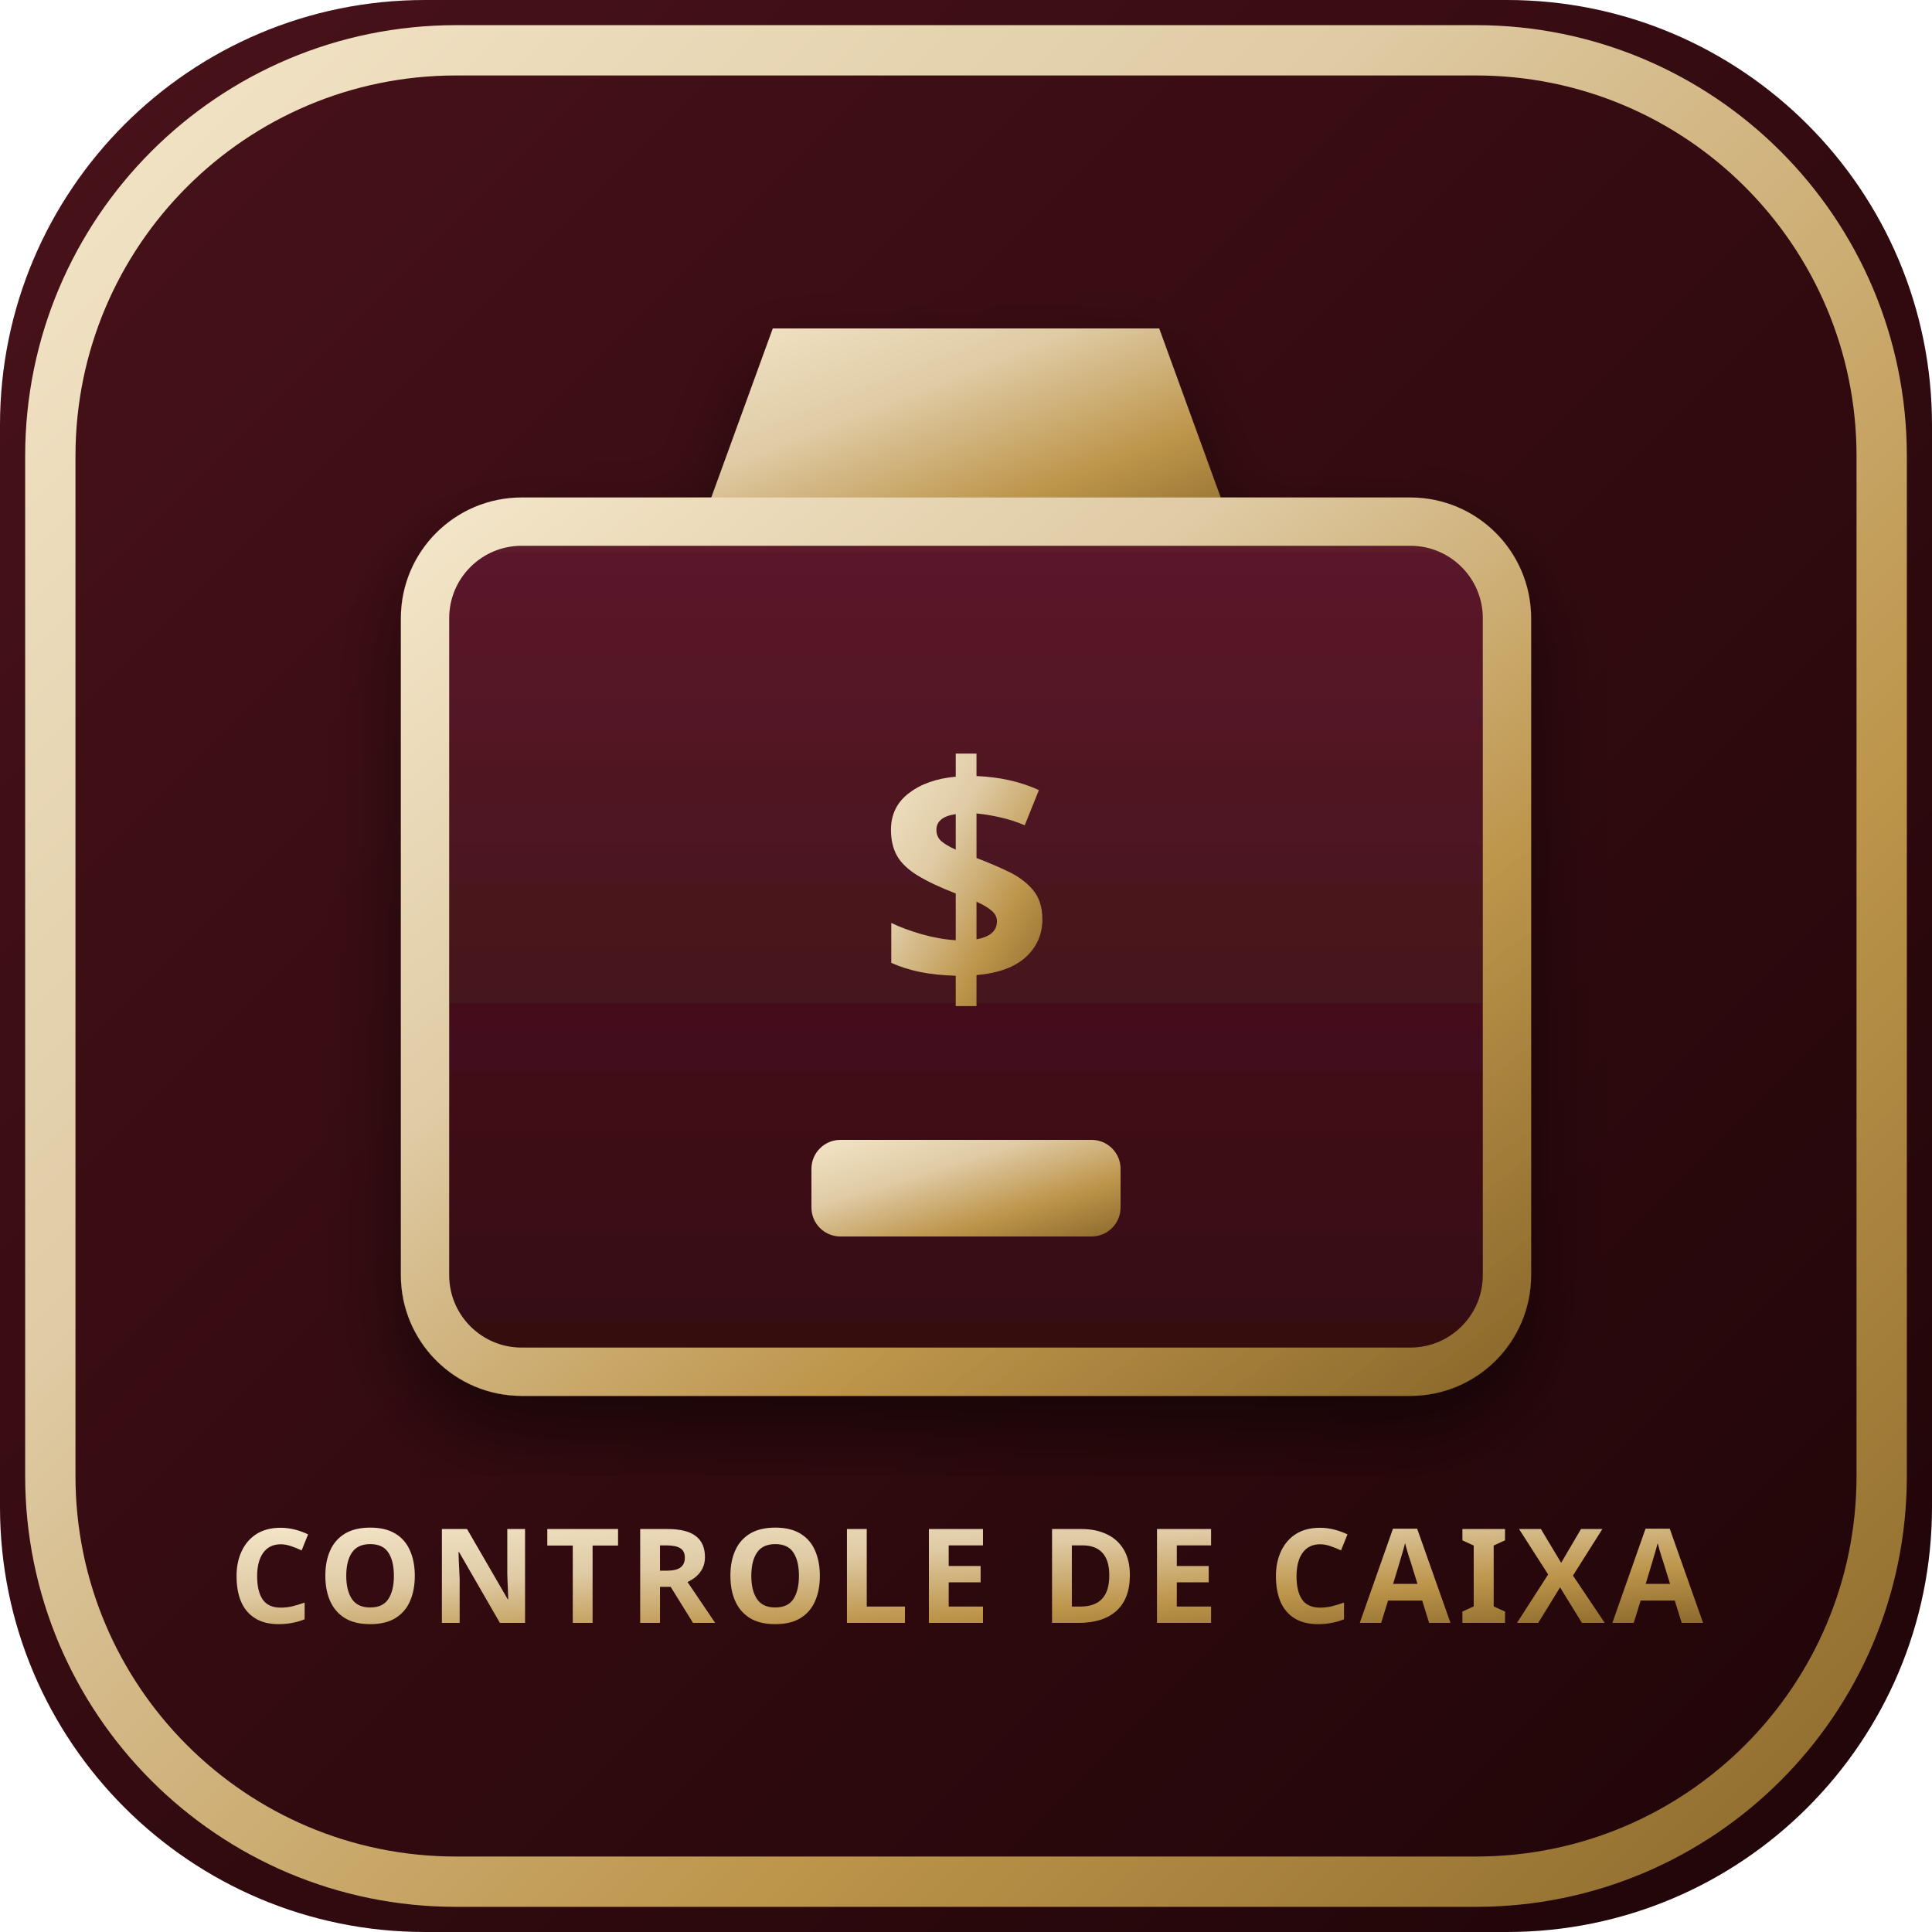
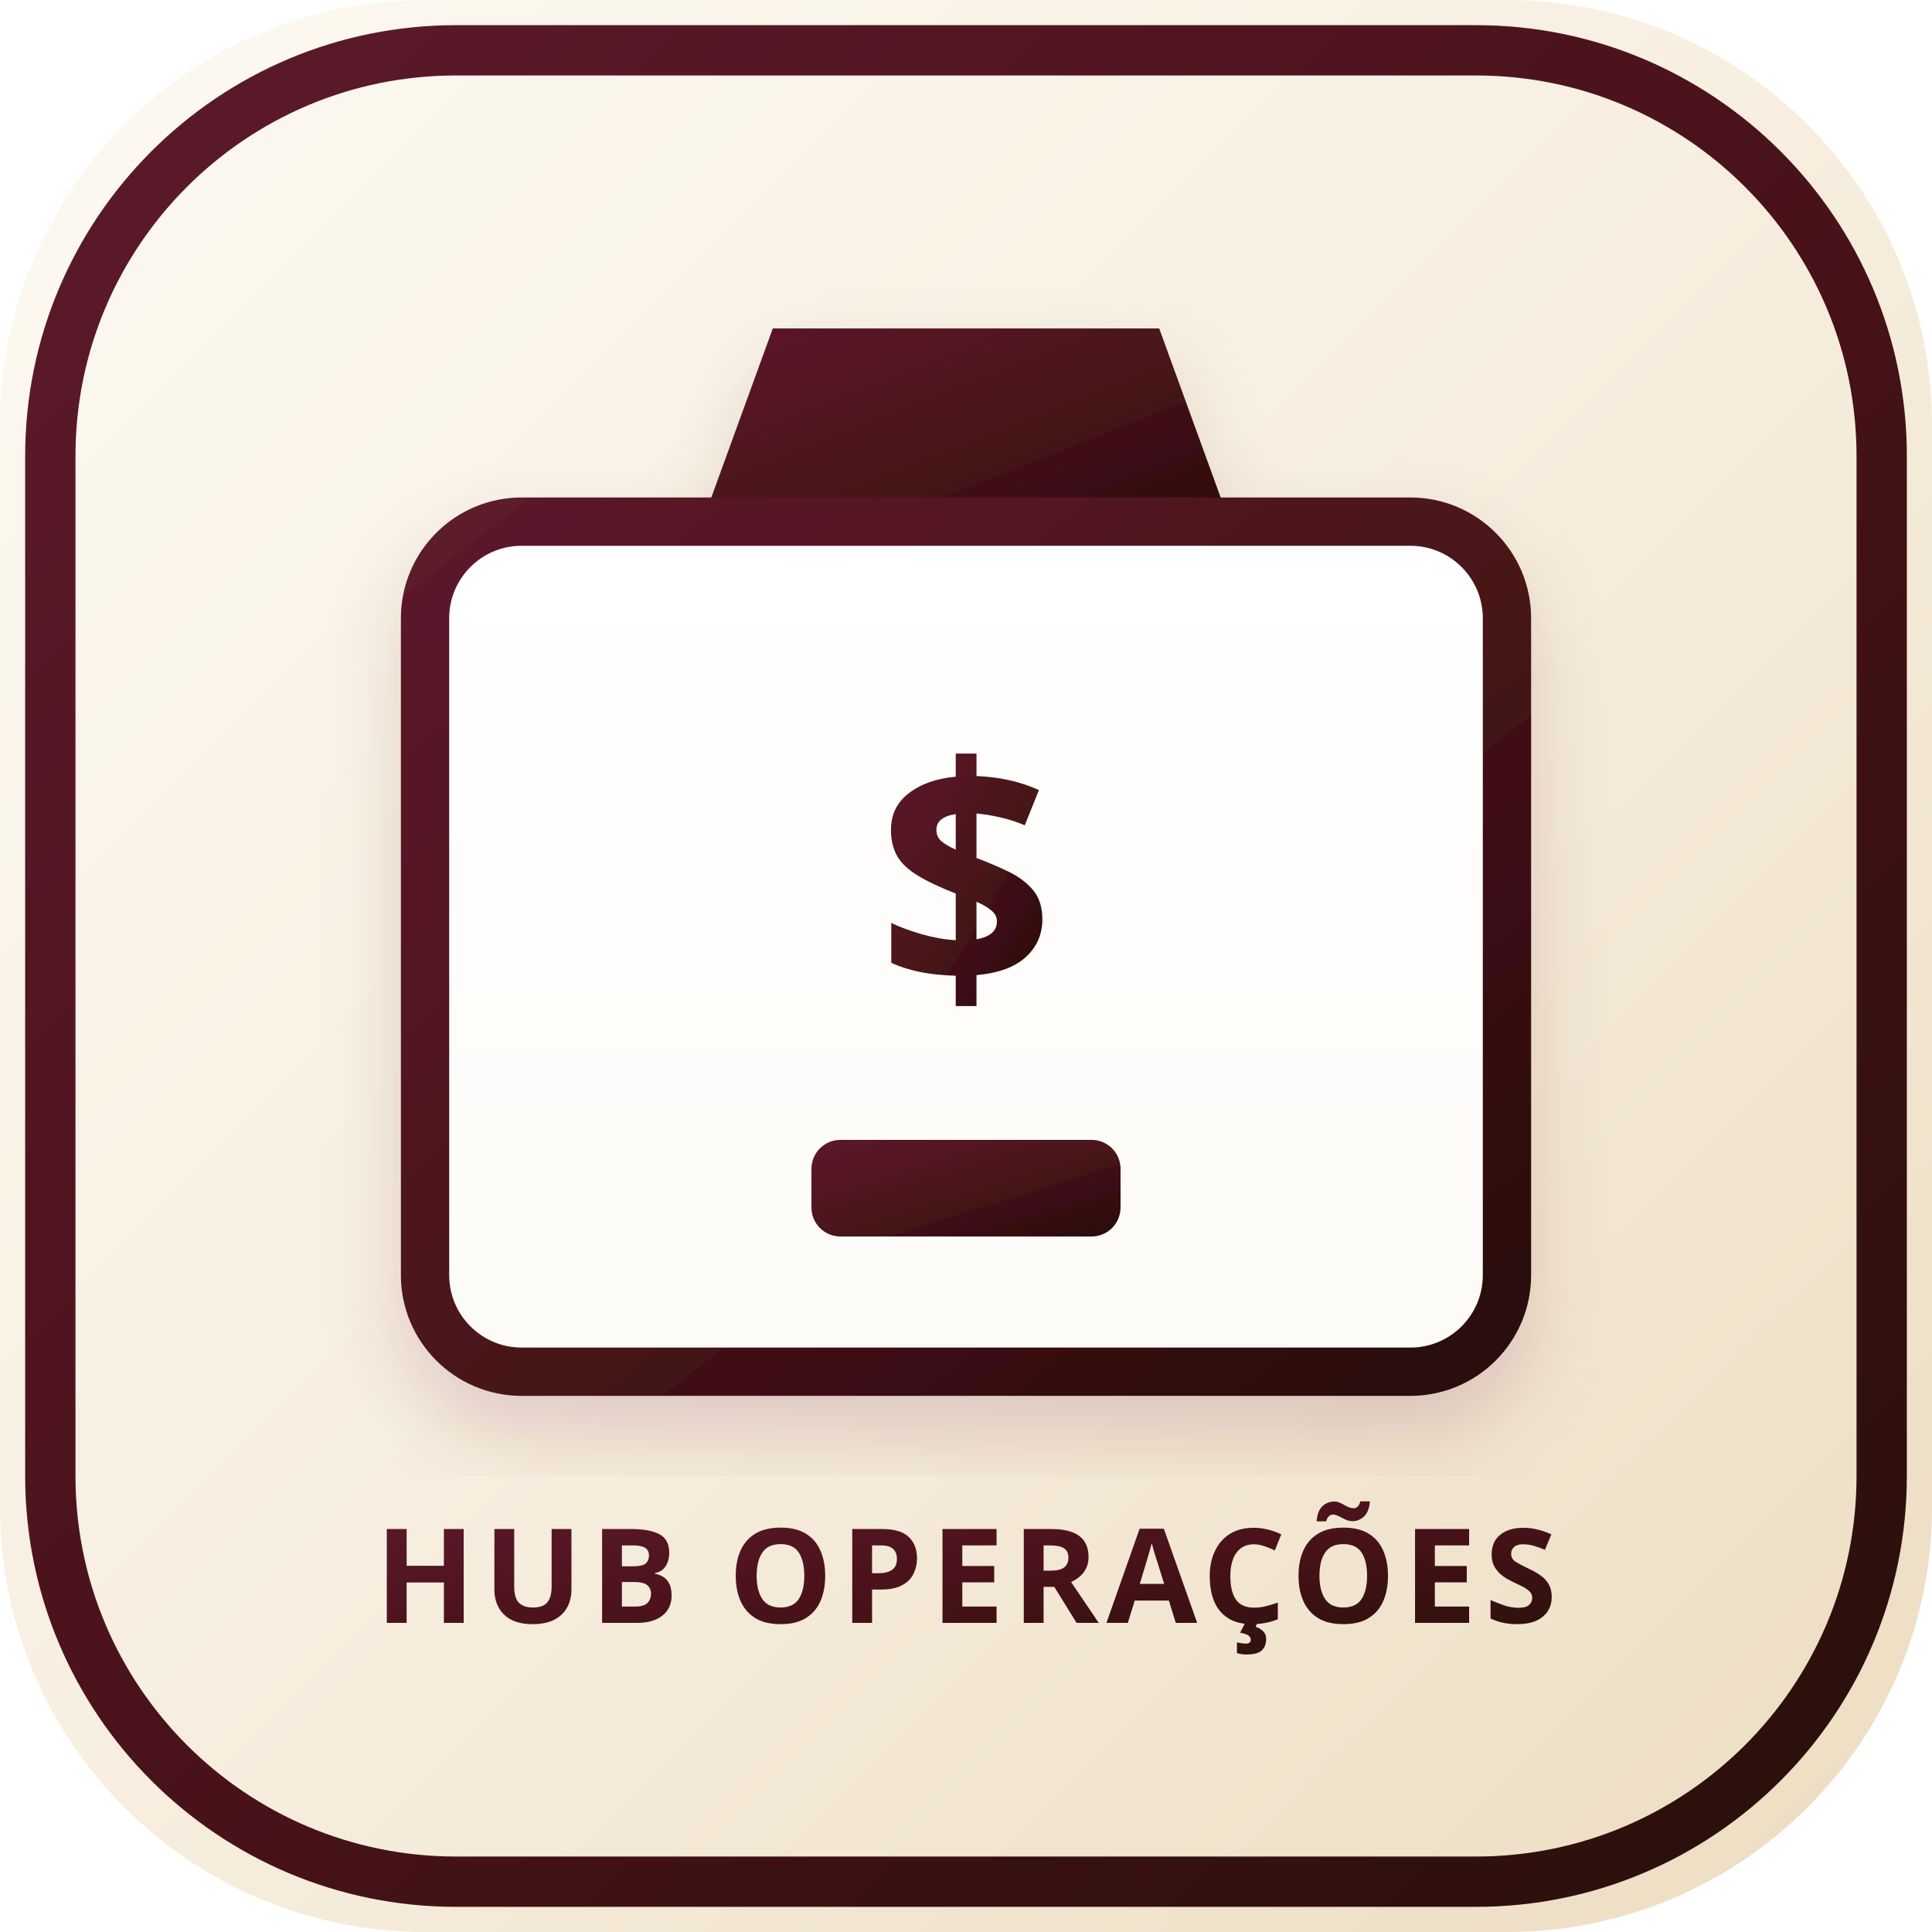
<svg xmlns="http://www.w3.org/2000/svg" width="192" height="192" viewBox="0 0 192 192">
  <defs>
    <linearGradient id="bgGrad" x1="0%" y1="0%" x2="100%" y2="100%">
-       <stop offset="0%" stop-color="#4a121a" />
-       <stop offset="50%" stop-color="#330b10" />
-       <stop offset="100%" stop-color="#1f0508" />
+       <stop offset="0%" stop-color="#fdfaf2" />
+       <stop offset="50%" stop-color="#f7eedf" />
+       <stop offset="100%" stop-color="#ecdcc0" />
    </linearGradient>
    <linearGradient id="goldGrad" x1="0%" y1="0%" x2="100%" y2="100%">
-       <stop offset="0%" stop-color="#f3e5c8" />
-       <stop offset="35%" stop-color="#dfcba5" />
-       <stop offset="70%" stop-color="#bd954b" />
-       <stop offset="100%" stop-color="#8c6a2c" />
+       <stop offset="0%" stop-color="#5c1a2b" />
+       <stop offset="50%" stop-color="#4a121a" />
+       <stop offset="100%" stop-color="#28100a" />
    </linearGradient>
    <linearGradient id="innerGrad" x1="0%" y1="0%" x2="0%" y2="100%">
-       <stop offset="0%" stop-color="#5c1a2b" />
-       <stop offset="100%" stop-color="#330b10" />
+       <stop offset="0%" stop-color="#ffffff" />
+       <stop offset="100%" stop-color="#fdfbf7" />
    </linearGradient>
    <filter id="shadow" x="-10%" y="-10%" width="120%" height="120%">
-       <feDropShadow dx="0" dy="3.84" stdDeviation="3.84" flood-color="#000000" flood-opacity="0.5" />
+       <feDropShadow dx="0" dy="3.84" stdDeviation="3.84" flood-color="#5c1a2b" flood-opacity="0.15" />
    </filter>
  </defs>
  <rect width="192" height="192" rx="42.24" fill="url(#bgGrad)" />
  <rect x="5" y="5" width="182" height="182" rx="40.32" fill="none" stroke="url(#goldGrad)" stroke-width="5" />
  <g filter="url(#shadow)">
    <path d="M 69.12 53.76 L 76.8 32.64 L 115.2 32.64 L 122.88 53.76 Z" fill="url(#goldGrad)" />
    <rect x="42.24" y="51.84" width="107.52" height="84.48" rx="9.6" fill="url(#innerGrad)" stroke="url(#goldGrad)" stroke-width="4.8" />
    <line x1="49.92" y1="101.76" x2="142.08" y2="101.76" stroke="url(#goldGrad)" stroke-width="4.8" stroke-linecap="round" />
    <rect x="80.64" y="113.28" width="30.72" height="9.6" rx="2.88" fill="url(#goldGrad)" />
    <text x="96" y="87.36" font-family="'Trebuchet MS', 'Arial Black', sans-serif" font-size="30.72" font-weight="900" fill="url(#goldGrad)" text-anchor="middle" dominant-baseline="middle">$</text>
  </g>
-   <text x="96" y="161.28" font-family="'Trebuchet MS', 'Outfit', 'Segoe UI', sans-serif" font-size="13.056" font-weight="800" fill="url(#goldGrad)" text-anchor="middle" letter-spacing="0.768">CONTROLE DE CAIXA</text>
+   <text x="96" y="161.28" font-family="'Trebuchet MS', 'Outfit', 'Segoe UI', sans-serif" font-size="13.056" font-weight="800" fill="url(#goldGrad)" text-anchor="middle" letter-spacing="0.768">HUB OPERAÇÕES</text>
</svg>
